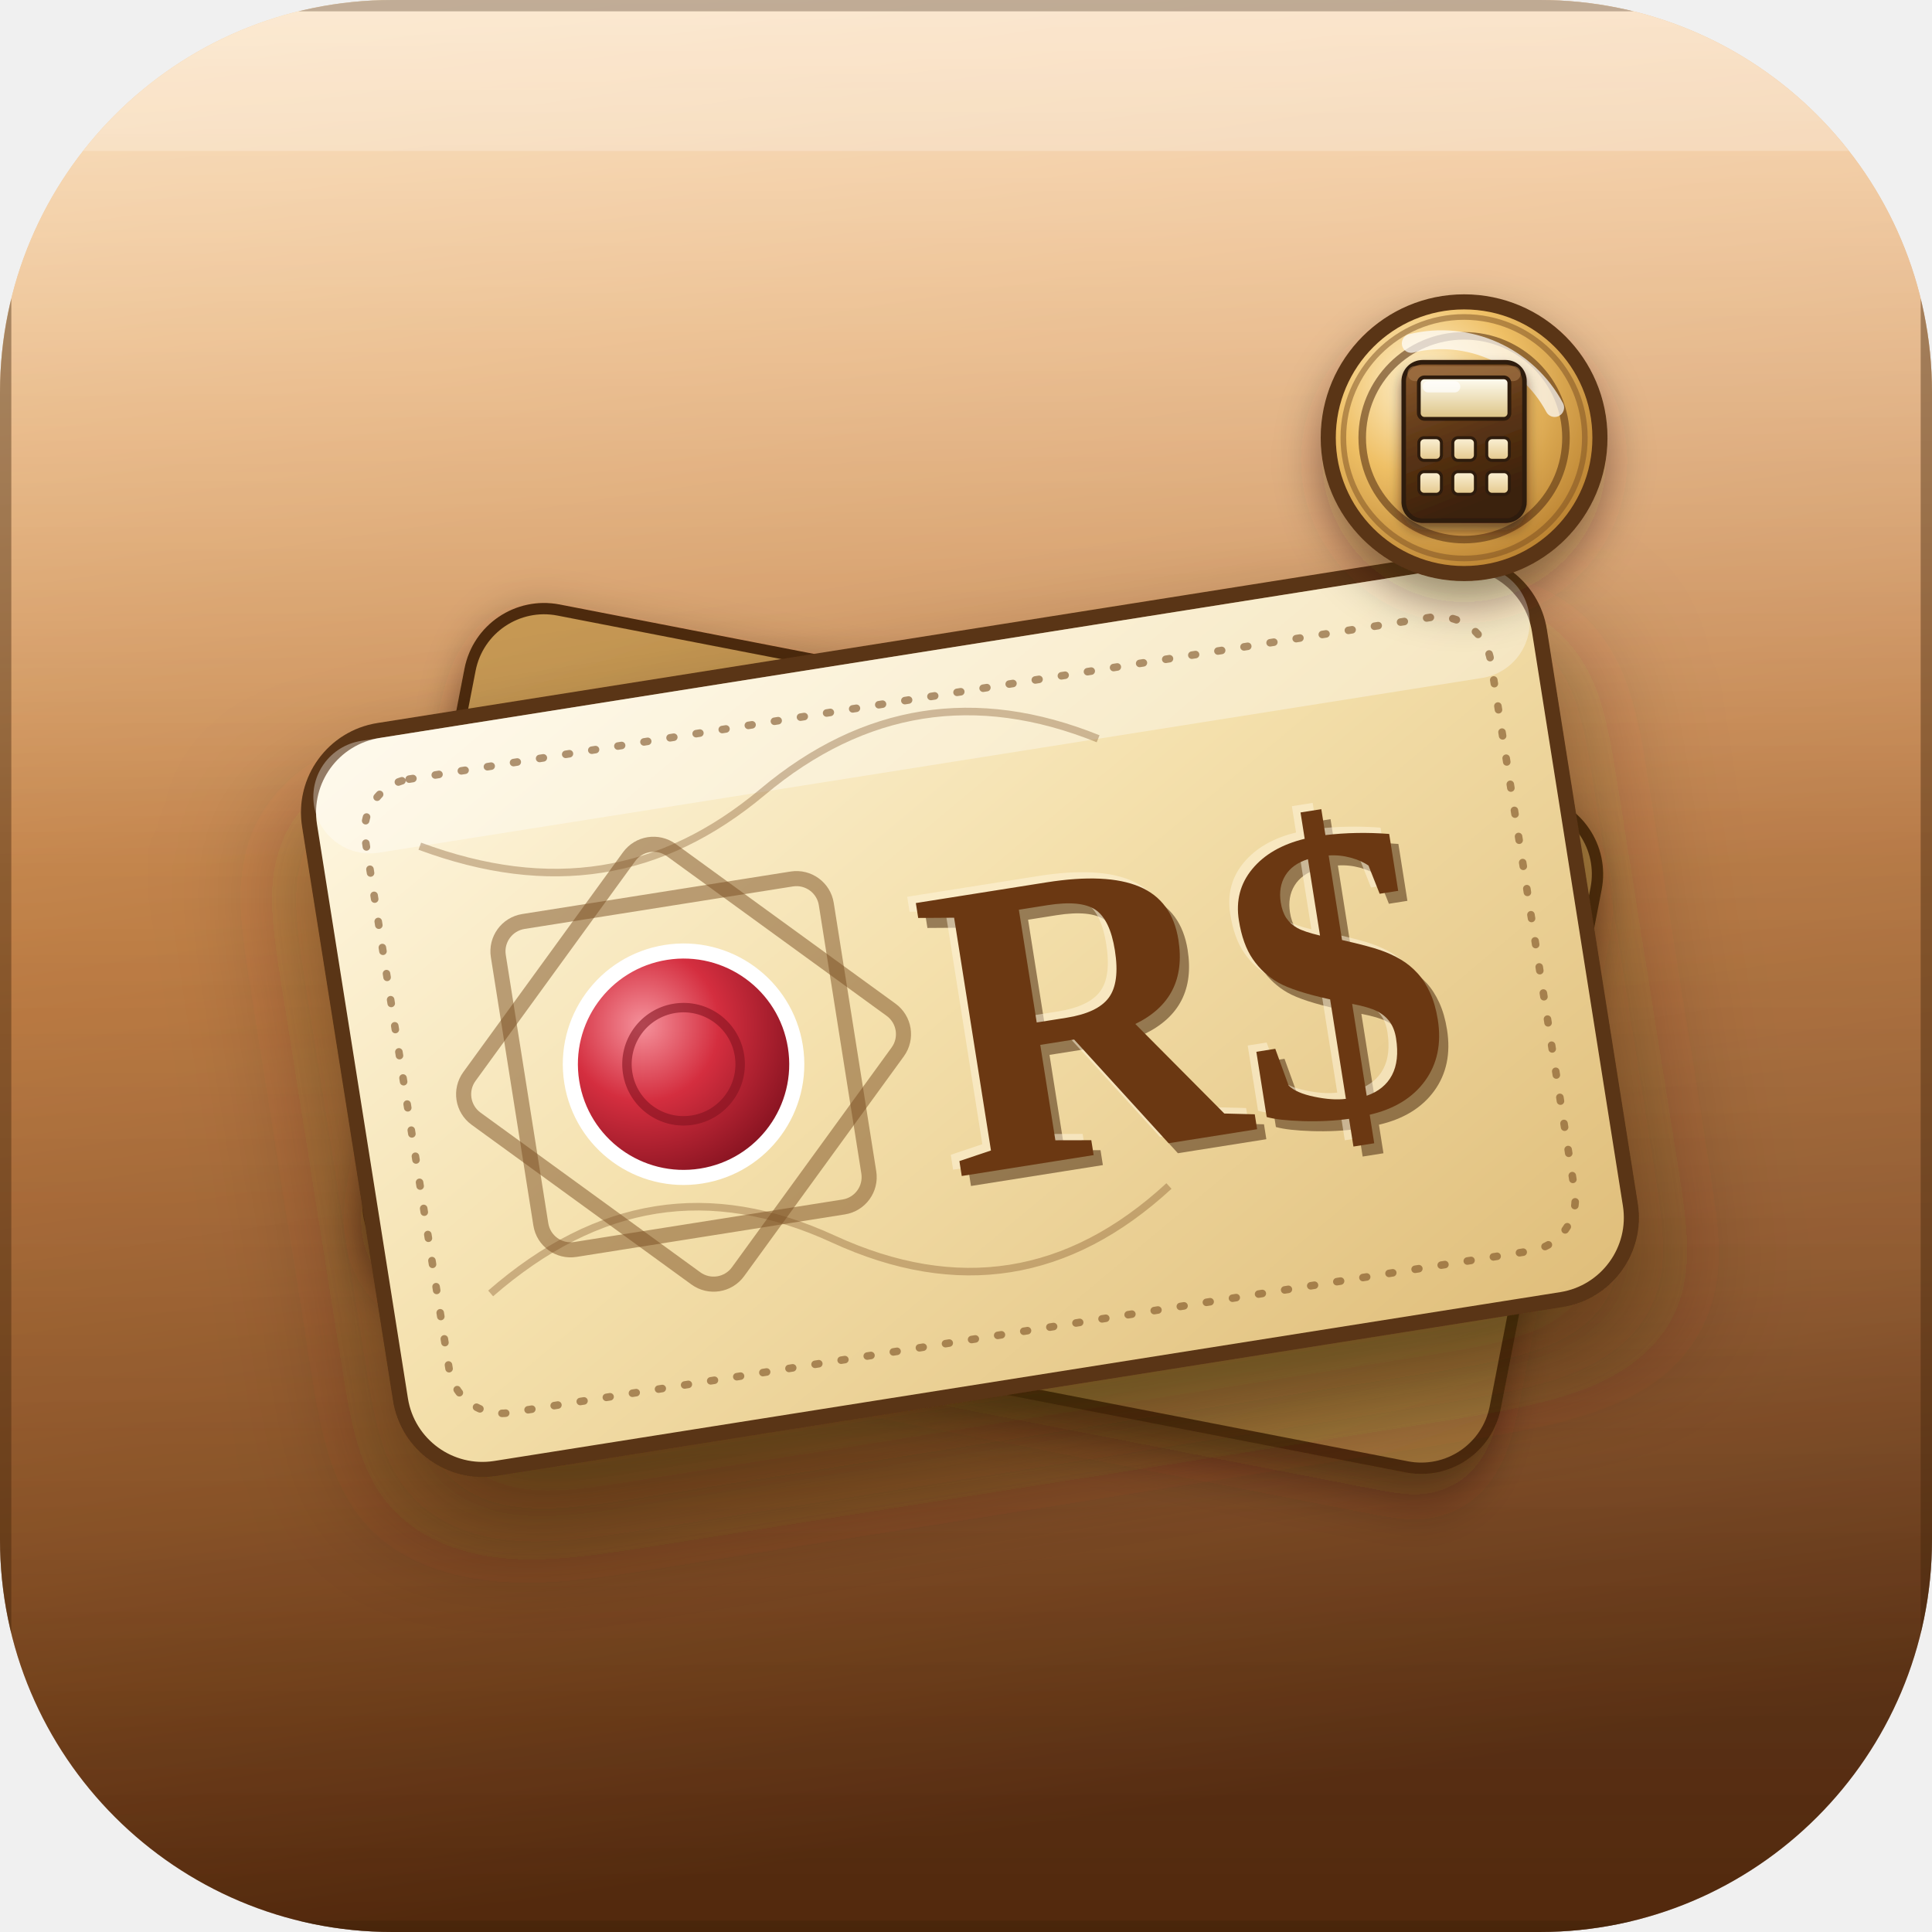
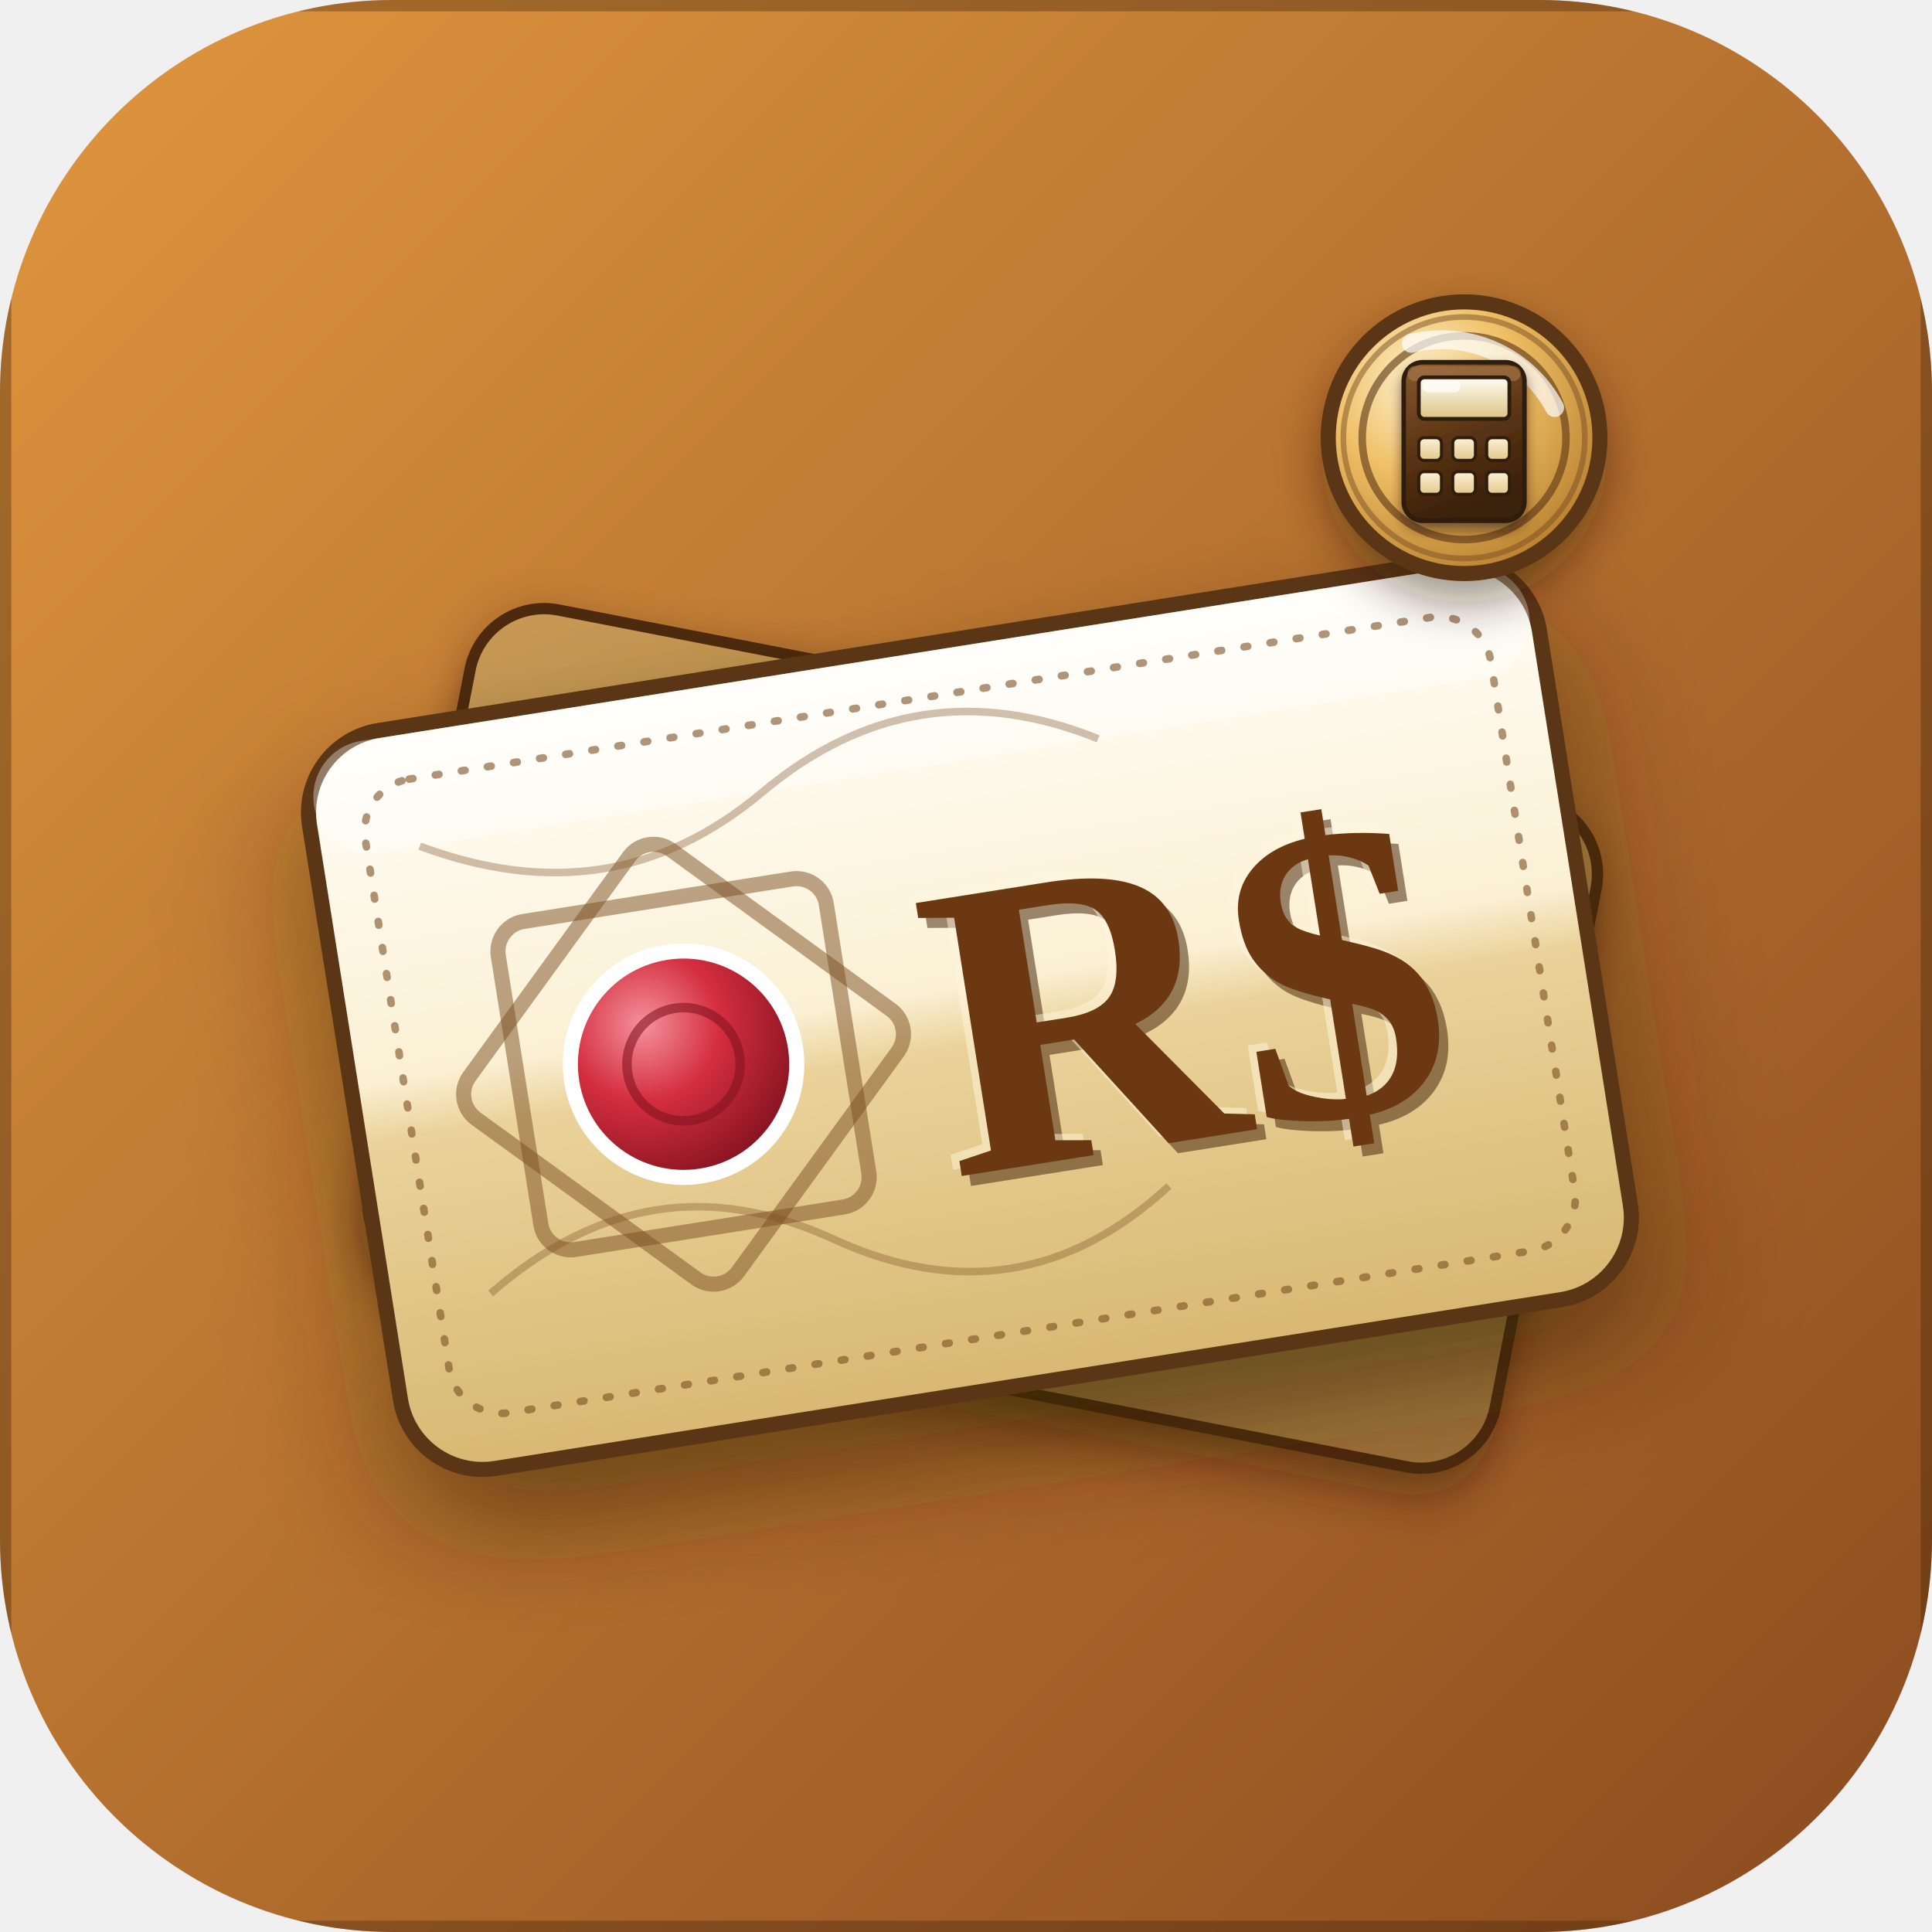
<svg xmlns="http://www.w3.org/2000/svg" width="512" height="512" viewBox="0 0 512 512">
  <defs>
-     <linearGradient id="bg" x1="0" y1="0" x2="0.15" y2="1">
-       <stop offset="0%" stop-color="#F7C077" />
-       <stop offset="22%" stop-color="#EA9D4B" />
-       <stop offset="50%" stop-color="#C9752B" />
-       <stop offset="78%" stop-color="#9A5620" />
-       <stop offset="100%" stop-color="#5E2E0E" />
+     <linearGradient id="bg" x1="0" y1="0" x2="1" y2="1">
+       <stop offset="0%" stop-color="#E0973F" />
+       <stop offset="100%" stop-color="#8A4A1E" />
    </linearGradient>
-     <linearGradient id="gloss" x1="0" y1="0" x2="0" y2="1">
-       <stop offset="0%" stop-color="#FFFFFF" stop-opacity="0.6" />
-       <stop offset="45%" stop-color="#FFFFFF" stop-opacity="0.16" />
-       <stop offset="100%" stop-color="#FFFFFF" stop-opacity="0" />
-     </linearGradient>
-     <linearGradient id="bottomShade" x1="0" y1="0" x2="0" y2="1">
-       <stop offset="0%" stop-color="#3A1D08" stop-opacity="0" />
-       <stop offset="100%" stop-color="#3A1D08" stop-opacity="0.35" />
-     </linearGradient>
-     <linearGradient id="bill" x1="0" y1="0" x2="1" y2="1">
-       <stop offset="0%" stop-color="#FFF8E4" />
-       <stop offset="45%" stop-color="#F4E0AC" />
-       <stop offset="100%" stop-color="#DFBD79" />
+     <linearGradient id="bill" x1="0" y1="0" x2="0" y2="1">
+       <stop offset="0%" stop-color="#FFFEF8" />
+       <stop offset="46%" stop-color="#FBF0D4" />
+       <stop offset="54%" stop-color="#EAD29A" />
+       <stop offset="100%" stop-color="#D8B872" />
    </linearGradient>
    <linearGradient id="billBack" x1="0" y1="0" x2="1" y2="1">
      <stop offset="0%" stop-color="#C89A54" />
      <stop offset="100%" stop-color="#9C7038" />
    </linearGradient>
    <radialGradient id="coin" cx="35%" cy="30%" r="75%">
      <stop offset="0%" stop-color="#FFF3D2" />
      <stop offset="45%" stop-color="#EFC066" />
      <stop offset="100%" stop-color="#B87F2E" />
    </radialGradient>
    <radialGradient id="seal" cx="35%" cy="30%" r="75%">
      <stop offset="0%" stop-color="#F5919B" />
      <stop offset="45%" stop-color="#D42E3F" />
      <stop offset="100%" stop-color="#83121F" />
    </radialGradient>
    <linearGradient id="calcBody" x1="0" y1="0" x2="0.3" y2="1">
      <stop offset="0%" stop-color="#8A5A2E" />
      <stop offset="55%" stop-color="#5A3414" />
      <stop offset="100%" stop-color="#3A2009" />
    </linearGradient>
    <linearGradient id="calcScreen" x1="0" y1="0" x2="0" y2="1">
      <stop offset="0%" stop-color="#FFFDF3" />
      <stop offset="100%" stop-color="#DCC384" />
    </linearGradient>
    <linearGradient id="calcKey" x1="0" y1="0" x2="0" y2="1">
      <stop offset="0%" stop-color="#FBF1D6" />
      <stop offset="100%" stop-color="#E4C88C" />
    </linearGradient>
    <filter id="dropTiny" x="-80%" y="-80%" width="260%" height="260%">
      <feDropShadow dx="0" dy="2" stdDeviation="1.6" flood-color="#2A1608" flood-opacity="0.55" />
    </filter>
    <filter id="dropBig" x="-50%" y="-50%" width="200%" height="200%">
      <feDropShadow dx="0" dy="16" stdDeviation="16" flood-color="#301A06" flood-opacity="0.5" />
    </filter>
    <filter id="dropSmall" x="-50%" y="-50%" width="200%" height="200%">
      <feDropShadow dx="0" dy="6" stdDeviation="6" flood-color="#301A06" flood-opacity="0.45" />
    </filter>
    <clipPath id="roundClip">
      <rect x="0" y="0" width="512" height="512" rx="104" />
    </clipPath>
  </defs>
  <g clip-path="url(#roundClip)">
    <rect x="0" y="0" width="512" height="512" fill="url(#bg)" />
-     <rect x="0" y="0" width="512" height="512" fill="url(#bottomShade)" />
-     <rect x="0" y="0" width="512" height="512" fill="url(#gloss)" />
-     <rect x="0" y="0" width="512" height="512" fill="none" stroke="#3E2109" stroke-opacity="0.4" stroke-width="6" />
+     <rect x="0" y="0" width="512" height="512" fill="none" stroke="#3E2109" stroke-opacity="0.35" stroke-width="6" />
  </g>
  <g filter="url(#dropSmall)" transform="rotate(11 256 256)">
    <rect x="112" y="184" width="304" height="180" rx="20" fill="url(#billBack)" stroke="#4E2C0E" stroke-width="3" />
  </g>
  <g filter="url(#dropBig)" transform="rotate(-9 256 256)">
    <rect x="90" y="170" width="330" height="198" rx="22" fill="url(#bill)" stroke="#5A3414" stroke-width="4" />
    <rect x="92" y="172" width="326" height="30" rx="15" fill="#FFFFFF" opacity="0.35" />
  </g>
  <g transform="rotate(-9 256 256)">
    <rect x="104" y="184" width="302" height="170" rx="14" fill="none" stroke="#7A4E22" stroke-width="2" opacity="0.6" stroke-dasharray="1 6" stroke-linecap="round" />
    <path d="M118 322 C 150 302, 180 302, 210 322 S 270 342, 300 322" fill="none" stroke="#7A4E22" stroke-width="2" opacity="0.35" />
    <path d="M118 202 C 150 220, 180 220, 210 202 S 270 184, 300 202" fill="none" stroke="#7A4E22" stroke-width="2" opacity="0.35" />
    <g transform="translate(178 270)">
      <rect x="-44" y="-44" width="88" height="88" rx="8" fill="none" stroke="#7A4E22" stroke-width="4" opacity="0.5" transform="rotate(45)" />
      <rect x="-44" y="-44" width="88" height="88" rx="8" fill="none" stroke="#7A4E22" stroke-width="4" opacity="0.5" />
      <circle r="30" fill="url(#seal)" stroke="#FFFFFF" stroke-width="4" />
      <circle r="15" fill="none" stroke="#83121F" stroke-width="2.5" opacity="0.6" />
    </g>
    <text x="312" y="273" font-family="Georgia, 'Times New Roman', serif" font-size="112" font-weight="700" text-anchor="middle" dominant-baseline="central" transform="translate(2 3)" fill="#4A2A0F" opacity="0.55">R$</text>
    <text x="312" y="273" font-family="Georgia, 'Times New Roman', serif" font-size="112" font-weight="700" text-anchor="middle" dominant-baseline="central" transform="translate(-2 -2)" fill="#FFF6DE" opacity="0.5">R$</text>
    <text x="312" y="273" font-family="Georgia, 'Times New Roman', serif" font-size="112" font-weight="700" text-anchor="middle" dominant-baseline="central" fill="#6B3812">R$</text>
  </g>
  <g filter="url(#dropSmall)" transform="translate(388 116)">
    <circle r="36" fill="url(#coin)" stroke="#5A3414" stroke-width="4" />
    <circle r="32" fill="none" stroke="#7A4E22" stroke-width="1.5" opacity="0.5" />
    <circle r="27" fill="none" stroke="#5A3414" stroke-width="2" opacity="0.6" />
    <path d="M-14 -25 A 34 34 0 0 1 24 -8" fill="none" stroke="#FFFFFF" stroke-width="5" opacity="0.7" stroke-linecap="round" />
    <g transform="translate(0 1)" filter="url(#dropTiny)">
      <rect x="-16" y="-21" width="32" height="42" rx="5" fill="url(#calcBody)" stroke="#2E1A08" stroke-width="1.2" />
      <rect x="-15" y="-20" width="30" height="4" rx="2" fill="#A8794A" opacity="0.6" />
      <rect x="-12" y="-17" width="24" height="11" rx="1.5" fill="url(#calcScreen)" stroke="#2E1A08" stroke-width="1" />
      <rect x="-11" y="-16" width="10" height="3" rx="1.5" fill="#FFFFFF" opacity="0.7" />
      <rect x="-12" y="-1" width="6" height="6" rx="1.4" fill="url(#calcKey)" stroke="#2E1A08" stroke-width="0.8" />
      <rect x="-3" y="-1" width="6" height="6" rx="1.4" fill="url(#calcKey)" stroke="#2E1A08" stroke-width="0.8" />
      <rect x="6" y="-1" width="6" height="6" rx="1.4" fill="url(#calcKey)" stroke="#2E1A08" stroke-width="0.8" />
      <rect x="-12" y="8" width="6" height="6" rx="1.4" fill="url(#calcKey)" stroke="#2E1A08" stroke-width="0.8" />
      <rect x="-3" y="8" width="6" height="6" rx="1.4" fill="url(#calcKey)" stroke="#2E1A08" stroke-width="0.8" />
      <rect x="6" y="8" width="6" height="6" rx="1.4" fill="url(#calcKey)" stroke="#2E1A08" stroke-width="0.8" />
    </g>
  </g>
-   <g clip-path="url(#roundClip)">
-     <rect x="0" y="0" width="512" height="40" fill="#FFFFFF" opacity="0.22" />
-   </g>
</svg>
